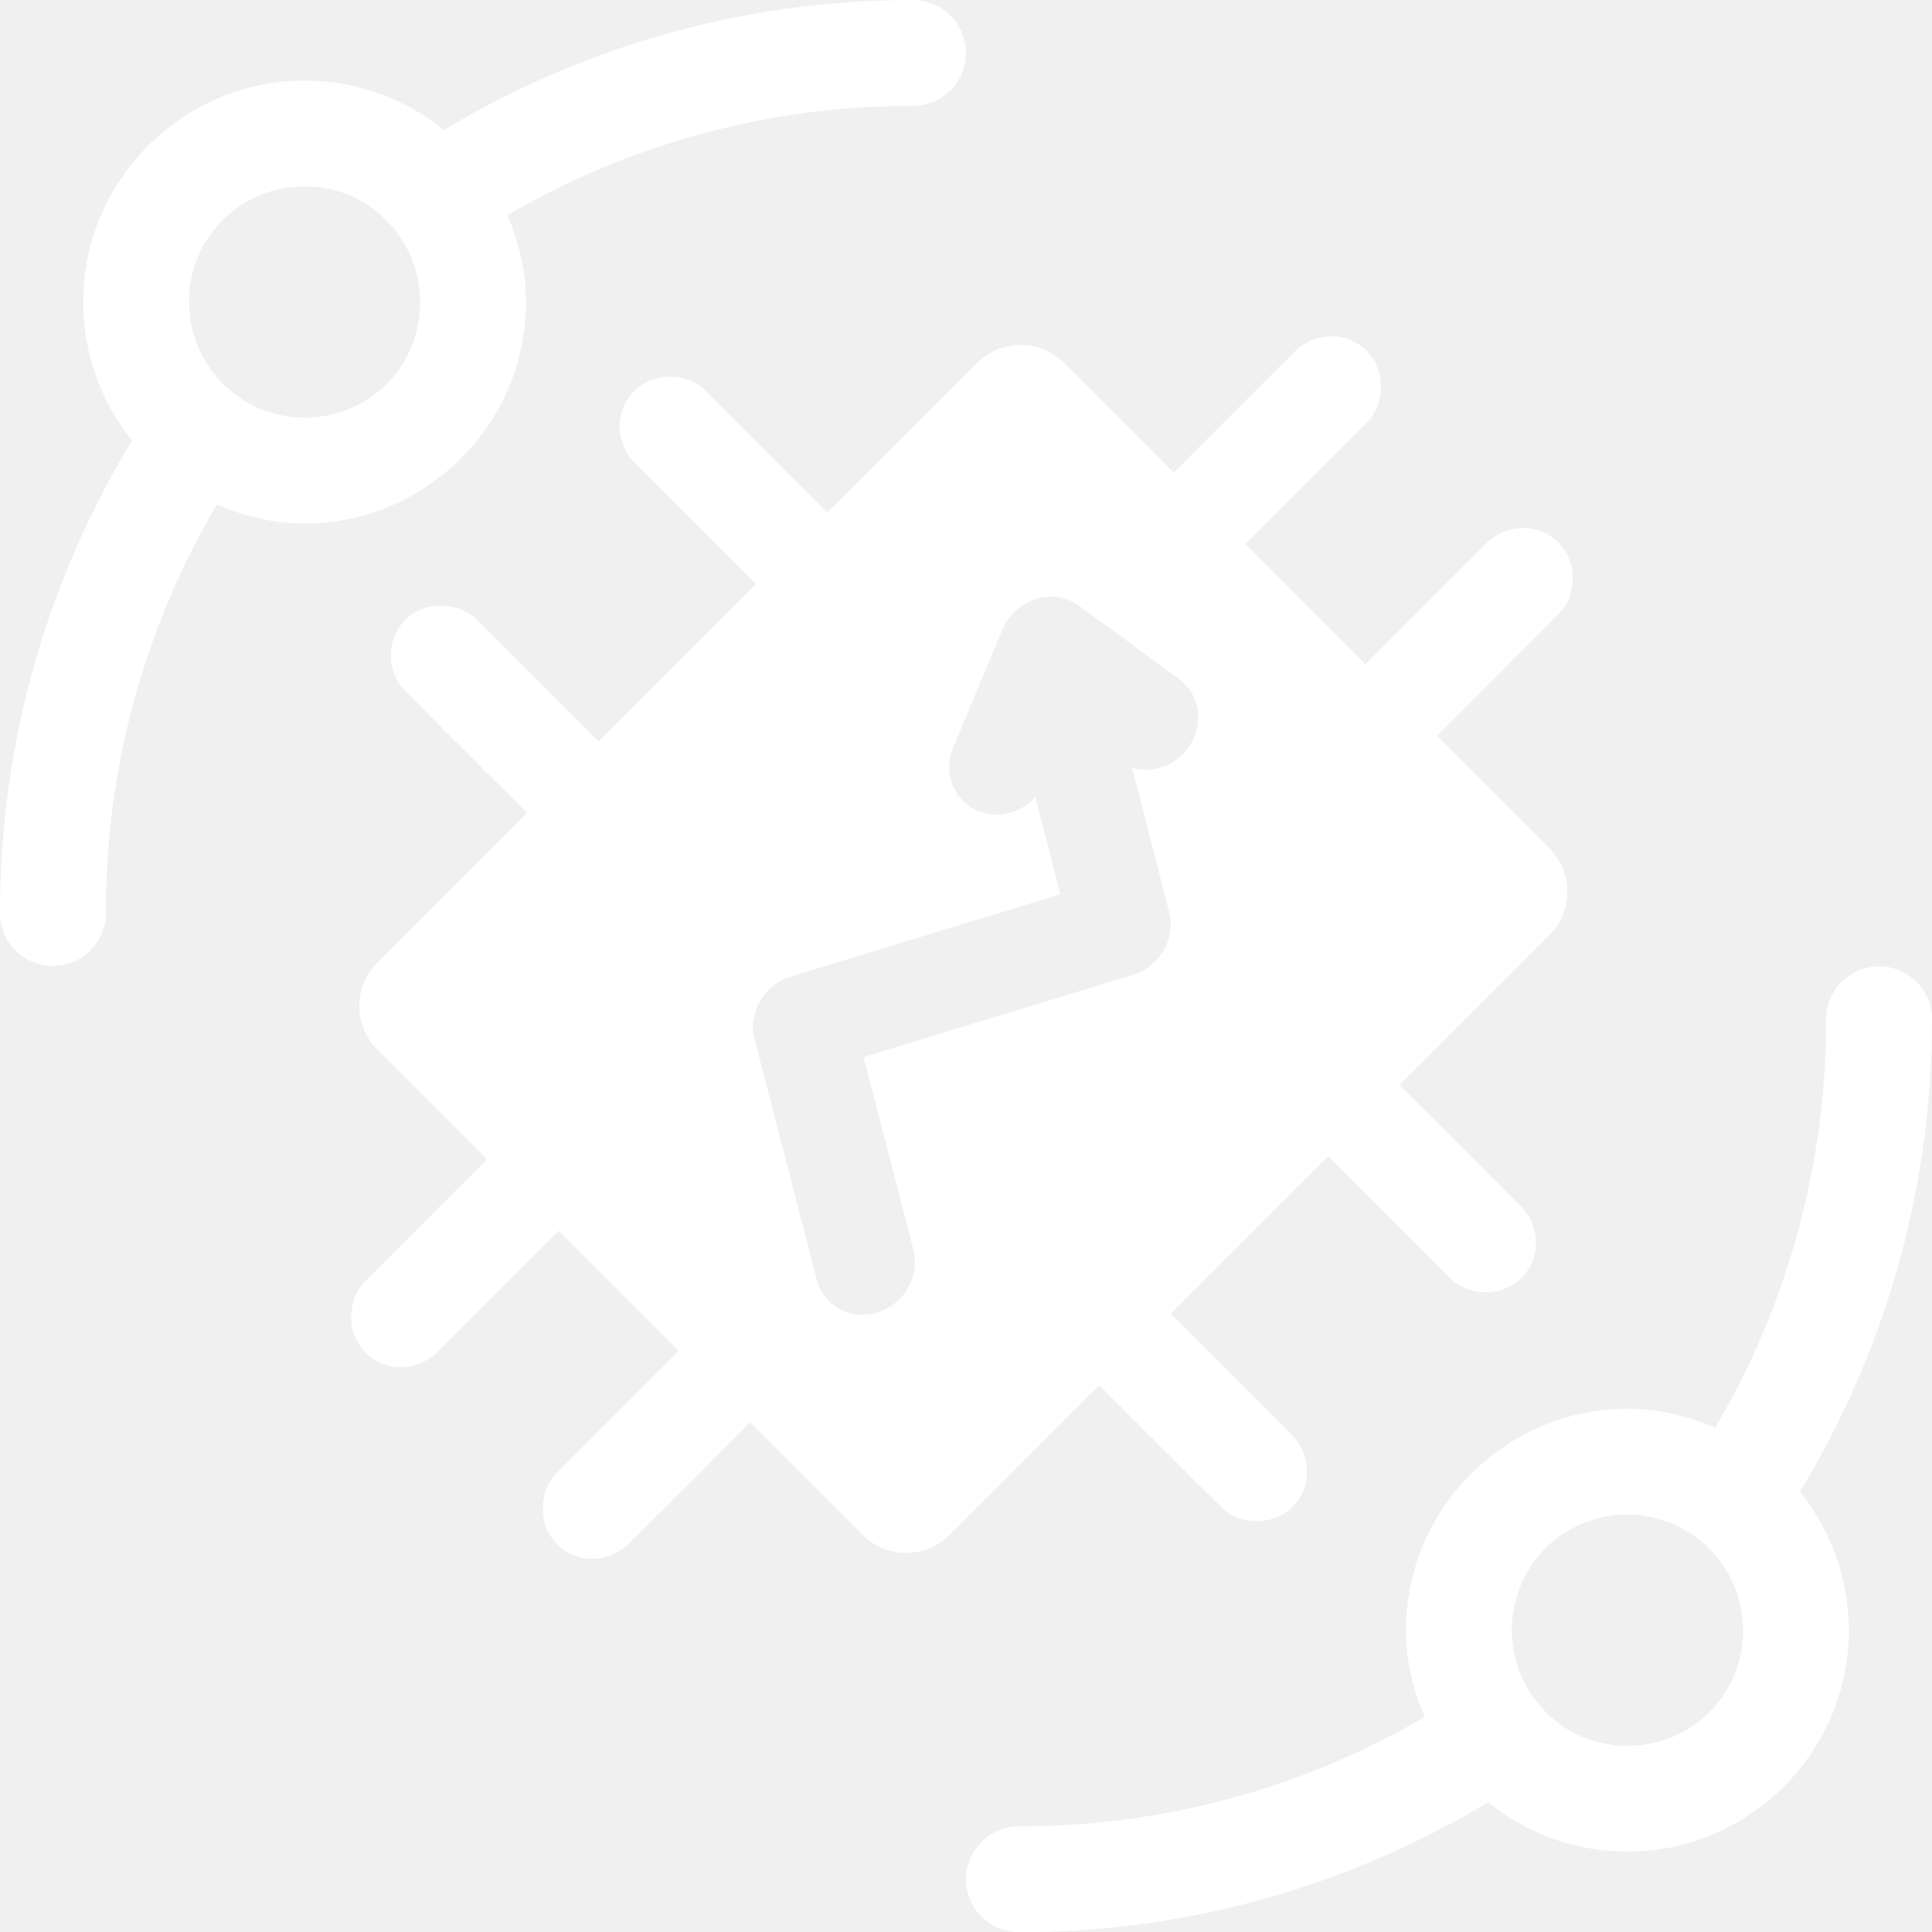
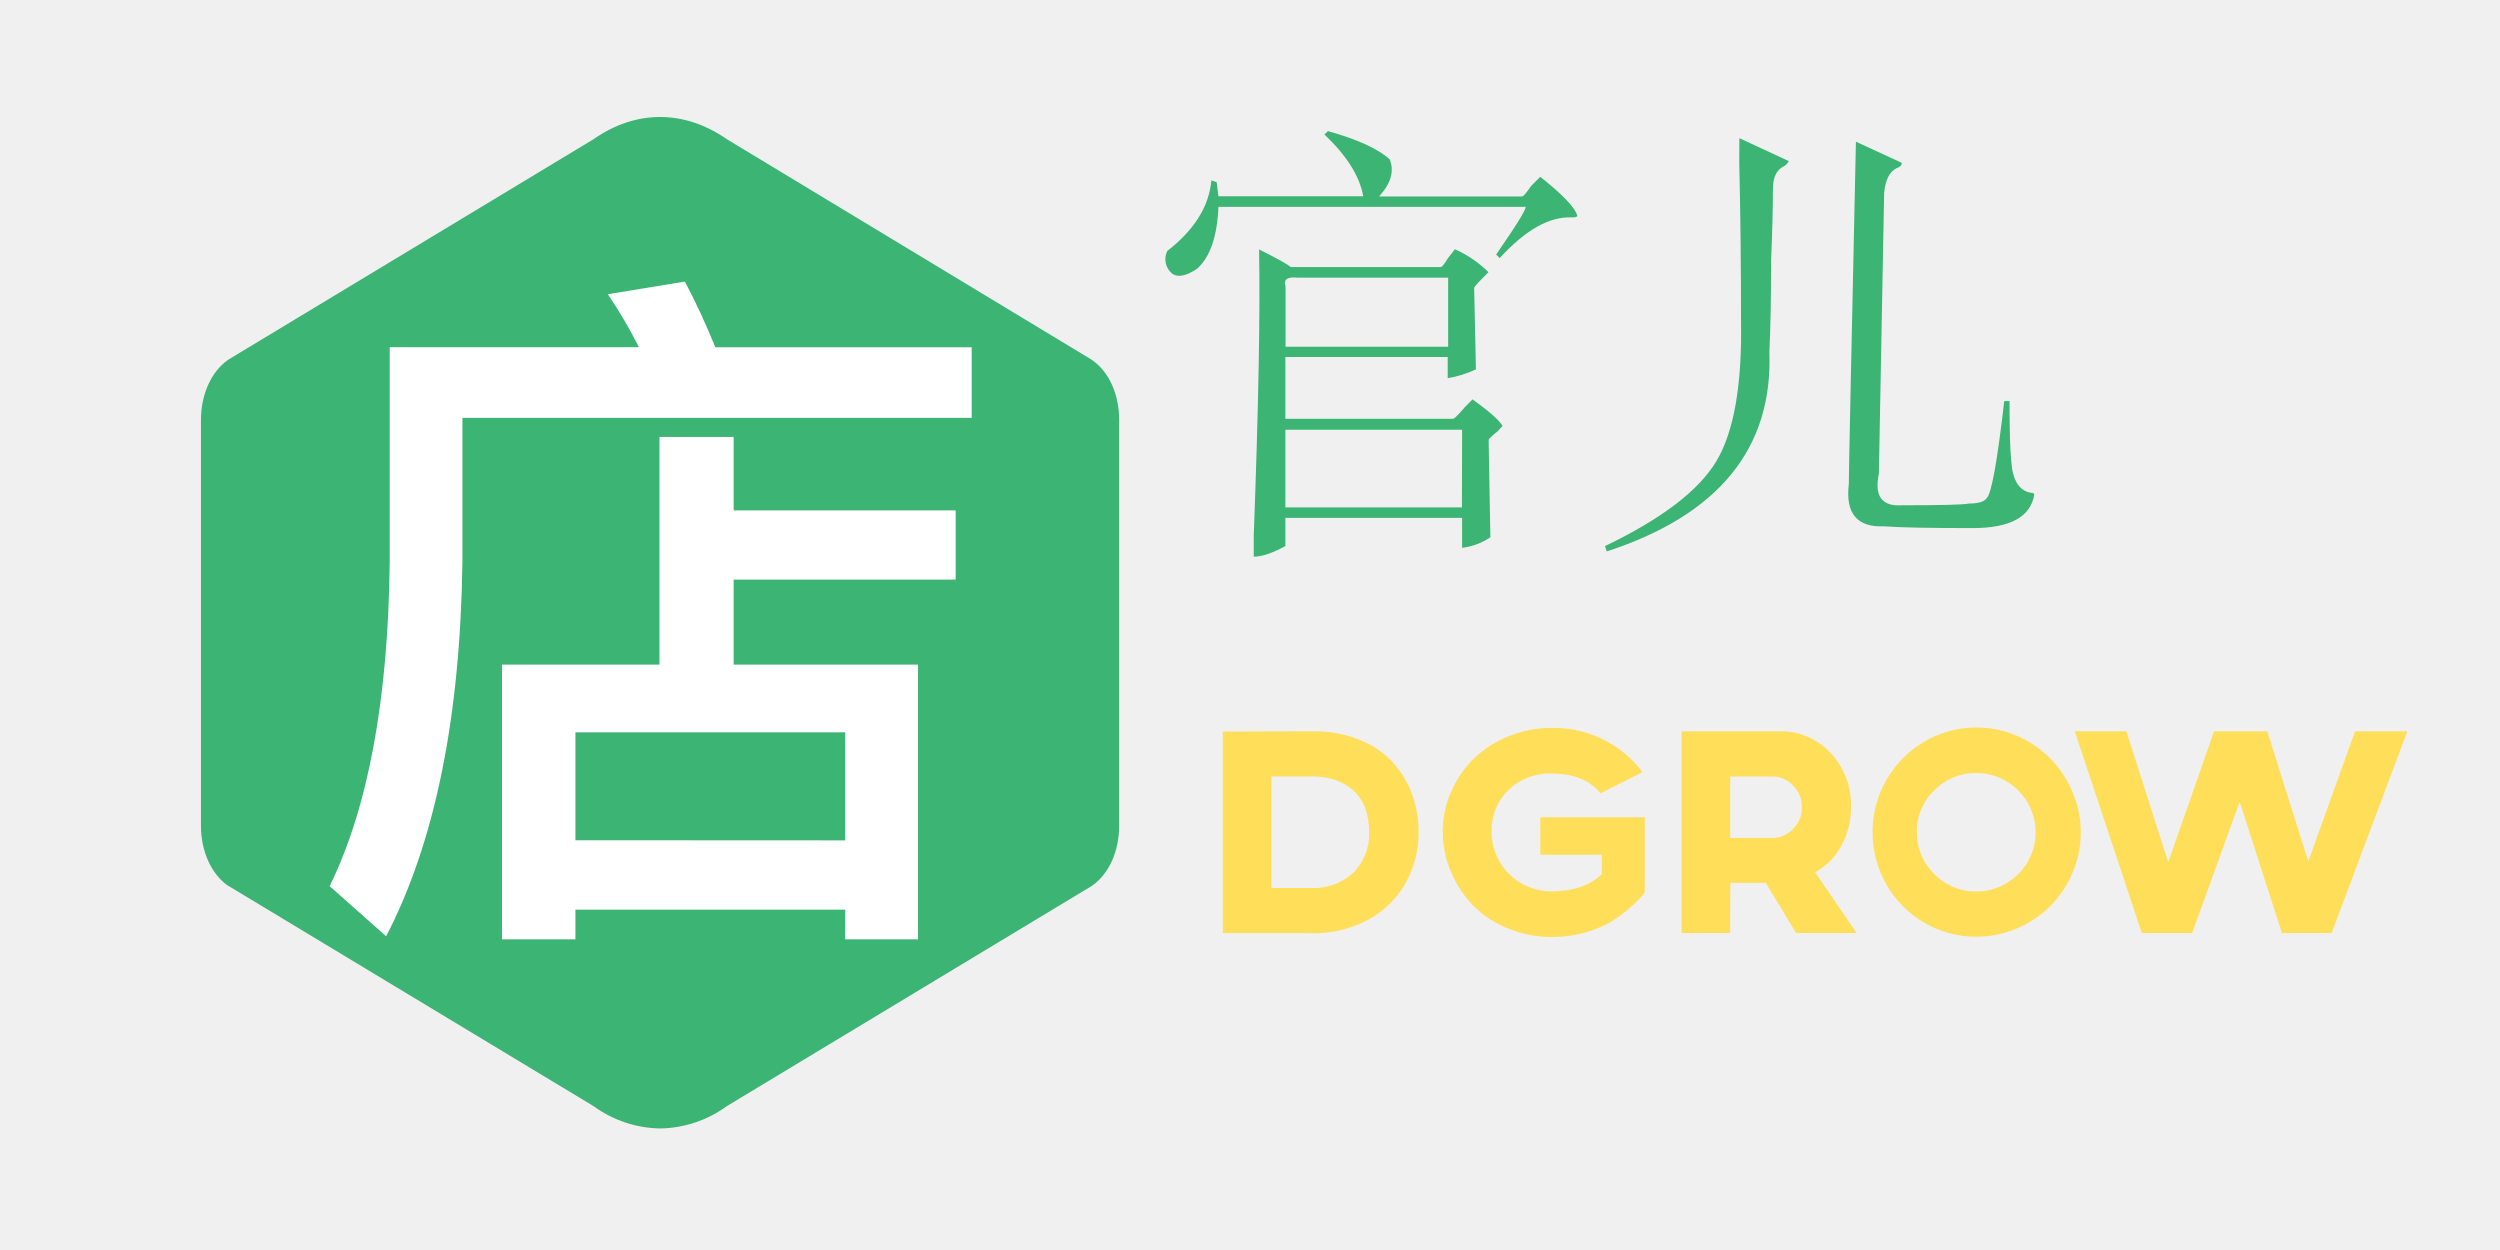
- <svg xmlns="http://www.w3.org/2000/svg" id="svg2" height="320" width="320" version="1.1" viewBox="0 0 320 320">
-   <g id="layer1" transform="translate(0 -732.36)" stroke-width="28">
-     <g id="g5175-6-32" transform="matrix(1.0471 1.0606 -1.0484 1.0619 931.69 -208.55)" />
-     <g id="g4241" fill="#fff">
-       <path id="path4278" style="color-rendering:auto;text-decoration-color:#000000;color:#000000;isolation:auto;mix-blend-mode:normal;shape-rendering:auto;solid-color:#000000;block-progression:tb;text-decoration-line:none;text-decoration-style:solid;image-rendering:auto;white-space:normal;text-indent:0;text-transform:none" d="m151.13 732.36c-28.363 0-54.915 7.915-77.613 21.537-6.472-5.262-14.605-8.191-23.067-8.194a8.766 8.766 0 0 0 -0.004 0c-20.154 0.001-36.679 16.528-36.678 36.682a8.766 8.766 0 0 0 0 0.011c0.01 8.415 2.927 16.483 8.103 22.927-13.83 22.83-21.87 49.58-21.87 78.17a8.766 8.766 0 1 0 17.531 0c0-24.702 6.719-47.748 18.378-67.574 4.566 1.985 9.473 3.15 14.519 3.157a8.766 8.766 0 0 0 0.012 0c20.155 0.001 36.683-16.527 36.682-36.682a8.766 8.766 0 0 0 0 -0.004c-0.002-4.999-1.139-9.863-3.083-14.397 19.717-11.484 42.585-18.095 67.085-18.095a8.766 8.766 0 1 0 0 -17.531zm-100.69 30.88c5.913 0.002 11.191 2.512 14.836 7.077a8.766 8.766 0 0 0 0.183 0.215c2.671 3.38 4.133 7.553 4.134 11.863-0.002 10.677-8.468 19.144-19.144 19.148-4.37-0.008-8.601-1.509-12-4.255a8.766 8.766 0 0 0 -0.012 -0.009c-4.514-3.633-7.136-9.098-7.144-14.893 0.003-10.677 8.47-19.144 19.148-19.146z" />
-       <path id="path4486-0-9-6-9-7-6-5" style="color-rendering:auto;text-decoration-color:#000000;color:#000000;isolation:auto;mix-blend-mode:normal;shape-rendering:auto;solid-color:#000000;block-progression:tb;text-decoration-line:none;text-decoration-style:solid;image-rendering:auto;white-space:normal;text-indent:0;text-transform:none" d="m66.992 835.19c-1.492 1.558-2.366 3.71-2.258 6.071 0.096 2.045 0.913 4.02 2.337 5.518 6.805 6.856 20.223 20.223 20.223 20.223l11.844-11.83s-12.973-12.961-20.176-20.171c-1.604-1.633-3.75-2.314-6.012-2.324-2.358-0.011-4.467 0.954-5.959 2.512zm32.147 19.983-36.639 36.639c-3.975 3.976-3.975 10.421 0 14.397l18.156 18.156 31.753 31.753 30.478 30.478c3.976 3.976 10.422 3.976 14.398 0l24.791-24.791 37.914-37.914 36.639-36.639c3.975-3.976 3.975-10.422-0.001-14.398l-18.63-18.63-31.75-31.76-30.01-30c-3.976-3.975-10.421-3.975-14.397 0l-24.79 24.79-37.91 37.91zm37.911-37.91s-12.973-12.961-20.176-20.171c-1.604-1.633-3.75-2.314-6.012-2.324-4.717-0.023-8.434 3.862-8.217 8.583 0.096 2.045 0.913 4.02 2.337 5.518 6.805 6.856 20.223 20.223 20.223 20.223l11.844-11.83zm69.193 5.213s12.961-12.973 20.171-20.176c1.633-1.604 2.314-3.75 2.324-6.012 0.022-4.717-3.862-8.434-8.583-8.217-2.045 0.096-4.02 0.913-5.518 2.337-6.856 6.805-20.223 20.223-20.223 20.223l11.83 11.844zm31.753 31.753s12.961-12.973 20.171-20.176c1.633-1.604 2.314-3.75 2.324-6.012 0.022-4.717-3.862-8.434-8.583-8.217-2.045 0.096-4.02 0.913-5.518 2.337-6.856 6.805-20.223 20.223-20.223 20.223l11.83 11.844zm-18.009 69.667s12.973 12.961 20.178 20.169c1.604 1.632 3.75 2.314 6.012 2.324 4.717 0.022 8.434-3.861 8.217-8.583l-0.002 0.002c-0.096-2.045-0.914-4.021-2.338-5.519-6.805-6.856-20.222-20.222-20.222-20.222l-11.844 11.83zm-37.914 37.914s12.973 12.961 20.178 20.169c1.604 1.632 3.75 2.314 6.012 2.324 4.717 0.023 8.434-3.861 8.217-8.583h-0.002c-0.096-2.045-0.913-4.021-2.337-5.518-6.805-6.856-20.223-20.223-20.223-20.223l-11.844 11.83zm-69.667-5.687s-12.961 12.973-20.169 20.178c-1.632 1.604-2.314 3.75-2.324 6.012-0.023 4.717 3.861 8.434 8.583 8.217h-0.002c2.045-0.096 4.02-0.913 5.518-2.337 6.856-6.805 20.223-20.223 20.223-20.223l-11.82-11.84zm-31.743-31.74s-12.961 12.973-20.169 20.178c-1.632 1.604-2.314 3.75-2.324 6.012-0.023 4.717 3.861 8.434 8.583 8.217h-0.002c2.045-0.096 4.02-0.913 5.518-2.337 6.856-6.805 20.223-20.223 20.223-20.223l-11.829-11.85zm87.237-90.554c1.679-1.706 3.967-2.66 6.297-2.626 1.663 0.024 3.253 0.55 4.562 1.51l16.499 12.1c3.201 2.297 4.144 6.659 2.231 10.312-1.914 3.653-6.123 5.524-9.951 4.423l6.124 23.948c1.113 4.352-1.564 8.968-5.983 10.317l-44.642 13.631 8.246 31.883c1.173 4.37-1.502 9.044-5.955 10.407s-8.976-1.111-10.068-5.505l-10.282-39.769c-1.127-4.356 1.549-8.985 5.976-10.338l44.661-13.637-4.122-16.118c-2.763 3.064-7.234 3.808-10.586 1.762-3.353-2.047-4.614-6.29-2.986-10.047l8.117-19.454c0.433-1.038 1.067-1.989 1.862-2.797z" fill-rule="evenodd" />
-       <path id="path4278-5" style="color-rendering:auto;text-decoration-color:#000000;color:#000000;isolation:auto;mix-blend-mode:normal;shape-rendering:auto;solid-color:#000000;block-progression:tb;text-decoration-line:none;text-decoration-style:solid;image-rendering:auto;white-space:normal;text-indent:0;text-transform:none" d="m168.87 1052.4c28.363 0 54.915-7.915 77.614-21.538 6.472 5.262 14.605 8.192 23.067 8.194a8.766 8.766 0 0 0 0.004 0c20.155-0.001 36.68-16.528 36.679-36.682a8.766 8.766 0 0 0 0 -0.011c-0.01-8.415-2.927-16.484-8.103-22.927 13.825-22.82 21.866-49.572 21.866-78.162a8.766 8.766 0 1 0 -17.531 0c0 24.703-6.719 47.749-18.378 67.575-4.566-1.985-9.473-3.15-14.519-3.157a8.766 8.766 0 0 0 -0.012 0c-20.155-0.001-36.683 16.527-36.682 36.682 0.002 4.999 1.139 9.863 3.083 14.397-19.717 11.484-42.586 18.095-67.086 18.095a8.766 8.766 0 1 0 0 17.531zm100.69-30.875c-5.913 0-11.191-2.512-14.836-7.077a8.766 8.766 0 0 0 -0.183 -0.215c-2.671-3.38-4.133-7.553-4.134-11.863 0.002-10.677 8.468-19.144 19.144-19.148 4.37 0.008 8.601 1.509 12 4.255a8.766 8.766 0 0 0 0.012 0.009c4.514 3.633 7.136 9.098 7.144 14.893-0.003 10.677-8.47 19.145-19.148 19.146z" />
-     </g>
+ <svg xmlns="http://www.w3.org/2000/svg" id="图层_1" data-name="图层 1" height="32" width="64" viewBox="0 0 550.12 276.75">
+   <defs>
+     <style>.cls-1{fill:#0fffff;fill-opacity:0;}.cls-1,.cls-2,.cls-3,.cls-4{fill-rule:evenodd;}.cls-2{fill:#3cb474;}.cls-3{fill:#fff;}.cls-4{fill:#ffde59;}</style>
+   </defs>
+   <g id="Untitled">
+     <path class="cls-1" d="M491.11,275.86h550.12V552.61H491.11V275.86Z" transform="translate(-491.11 -275.86)" />
+     <path class="cls-2" d="M783.42,304.89q9.78,2.73,13.69,6.25,1.56,3.92-2.35,8.21h31.67q.39,0,2-2.34l2-2q7.42,5.86,8.21,8.6c0,.26-.39.39-1.18.39q-7.43-.39-16,9l-.79-.79q7.83-11.33,6.26-10.55H759.18q-.39,9.78-4.69,13.68c-2.34,1.57-4.17,2-5.47,1.17a4.13,4.13,0,0,1-1.17-5.08q9-7,9.77-15.64l1.17.4.39,3.12h32.06q-1.17-6.64-8.6-13.68Zm-15.24,26.19q6.26,3.14,7,3.91h33.23c.26,0,.79-.65,1.57-1.95l1.56-2a25.1,25.1,0,0,1,7.43,5.08l-1.17,1.18c-1.31,1.3-2,2.08-2,2.34l.39,18a24.17,24.17,0,0,1-6.25,1.95v-4.69H774v13.68h37.14c.26,0,1.17-.91,2.74-2.73l1.56-1.57q5.47,3.92,6.65,5.87L821,371.35q-2,1.56-2,1.95l.39,21.51a14.26,14.26,0,0,1-6.26,2.34v-6.64H774v6.25c-2.87,1.57-5.21,2.35-7,2.35v-4.69Q768.58,351.8,768.18,331.08Zm8.6,6.26q-3.53-.39-2.74,2v13.29h36V337.34ZM813.13,371H774v17.2h39.09Z" transform="translate(-491.11 -275.86)" />
+     <path class="cls-2" d="M874.52,306.45l10.94,5.08a2.53,2.53,0,0,1-1.17,1.18q-2.35,1.17-2.35,5.08,0,6.25-.39,15.64,0,12.12-.39,20.33,1.17,32.06-36,44.18l-.39-1.18q18.76-9,24.63-18.76t5.48-31.28q0-18.77-.39-34.8Zm25.8.78,10.16,4.69c0,.53-.39.92-1.17,1.18-1.56.78-2.48,2.6-2.74,5.47q-1.17,60.6-1.17,62.16-1.56,7.44,5.08,7,13.29,0,14.86-.39c2.08,0,3.39-.39,3.91-1.17q1.56-1.18,3.91-21.51h1.17q0,9.78.39,13.3c.26,4.17,1.7,6.51,4.3,7q.78,0,.78.39-1.17,7.44-13.68,7.43-14.46,0-19.55-.39-9,.39-7.82-9.38Q898.75,379.17,900.32,307.23Z" transform="translate(-491.11 -275.86)" />
+     <path class="cls-2" d="M635.6,525.7a25.65,25.65,0,0,1-14.75-4.93L540,472l-.18-.09c-3.65-2.58-5.91-7.65-5.91-13.22V368.82c0-5.6,2.27-10.64,5.91-13.22l.34-.23,80.65-48.68c9.39-6.57,20.09-6.57,29.55,0l80.77,48.82.16.12c3.71,2.62,5.91,7.57,5.91,13.22v89.82c0,5.6-2.21,10.6-5.91,13.23l-.34.22-80.63,48.65A25.65,25.65,0,0,1,635.6,525.7Z" transform="translate(-491.11 -275.86)" />
+     <path class="cls-3" d="M635.43,372.6V423H600.56v60.83h16.26v-6.57h59.74v6.57h16.11V423H651.85V404.19H701V388.86H651.85V372.6Zm-18.61,89.29V438h59.74v23.92ZM641.06,338.2,624,341a106.15,106.15,0,0,1,6.88,11.73H575.7v47.54c-.32,30.65-4.85,54.58-13.3,71.78l12.51,11.1Q591.1,452,591.8,400.28v-31.9H704.55V352.74H647.79A158.33,158.33,0,0,0,641.06,338.2Z" transform="translate(-491.11 -275.86)" />
+     <path class="cls-4" d="M779.89,482.45H760.14V437.83l19.75-.06h.21a26.49,26.49,0,0,1,9.68,1.64h0a20.34,20.34,0,0,1,7.44,4.64,21,21,0,0,1,4.61,7.09,23.76,23.76,0,0,1,1.65,8.93h0a22.51,22.51,0,0,1-3,11.54,20.76,20.76,0,0,1-8.36,8,25.6,25.6,0,0,1-12.26,2.88Zm-9-34.68v24.7h9a12.63,12.63,0,0,0,9.16-3.41,12,12,0,0,0,3.5-9h0q0-5.91-3.41-9.1t-9.25-3.19h-9Zm37.93,12.36h0a22.07,22.07,0,0,1,1.83-8.86,23.3,23.3,0,0,1,5-7.38,23.65,23.65,0,0,1,7.72-5,25.18,25.18,0,0,1,9.68-1.87h0a24.9,24.9,0,0,1,11.43,2.61,24.57,24.57,0,0,1,8.59,7.18h0l-9.31,4.7q-3.48-4.39-10.83-4.39h0a13.06,13.06,0,0,0-9.56,3.66,12.39,12.39,0,0,0-3.72,9.22h0a13.15,13.15,0,0,0,13.4,13.19h0q7,0,11-3.76h0V465.1h-13.6v-8.29h23.12v16.56a6.49,6.49,0,0,1-1,1.28,23.86,23.86,0,0,1-2.61,2.46A30,30,0,0,1,846,480a25,25,0,0,1-5.68,2.32,25.78,25.78,0,0,1-7.1,1h0a25.62,25.62,0,0,1-10-1.93,22.7,22.7,0,0,1-7.72-5.12,23.63,23.63,0,0,1-4.83-7.39A22.07,22.07,0,0,1,808.85,460.13Zm63.67,22.31H861.74V437.77h21.58a15,15,0,0,1,11.37,4.77,16.72,16.72,0,0,1,4.54,12h0a17.35,17.35,0,0,1-2.15,8.61,14.32,14.32,0,0,1-5.8,5.82h0l9.2,13.46H887.07l-6.7-11.1h-7.85Zm0-34.67v13.61h9.22a6.26,6.26,0,0,0,4.71-2,6.68,6.68,0,0,0,1.94-4.82h0a6.67,6.67,0,0,0-1.92-4.77,6.24,6.24,0,0,0-4.65-2h-9.3ZM904,460.13h0a22.88,22.88,0,0,1,1.8-9,23.44,23.44,0,0,1,4.89-7.36,23.07,23.07,0,0,1,7.35-5,22.41,22.41,0,0,1,9-1.84h0a22.38,22.38,0,0,1,8.93,1.84,23,23,0,0,1,7.36,5,23.55,23.55,0,0,1,4.93,7.4,22.24,22.24,0,0,1,1.84,8.93h0a22.62,22.62,0,0,1-1.83,9,23.38,23.38,0,0,1-4.92,7.38,23.72,23.72,0,0,1-7.38,4.92,22.39,22.39,0,0,1-8.93,1.85h0a22.52,22.52,0,0,1-11.59-3.11,23,23,0,0,1-11.43-20Zm9.84,0h0a12.54,12.54,0,0,0,3.86,9.27,12.73,12.73,0,0,0,9.32,3.84h0a13.13,13.13,0,0,0,13.09-13.11h0A13.15,13.15,0,0,0,927,447h0a12.76,12.76,0,0,0-9.32,3.83A12.55,12.55,0,0,0,913.79,460.13Zm49.77,22.31-14.84-44.67H960.2l9.26,29,10.16-29H991.4l9.07,28.83,10.36-28.83h11.58l-16.77,44.67h-11l-9.36-29.08-10.51,29.08Z" transform="translate(-491.11 -275.86)" />
  </g>
</svg>
